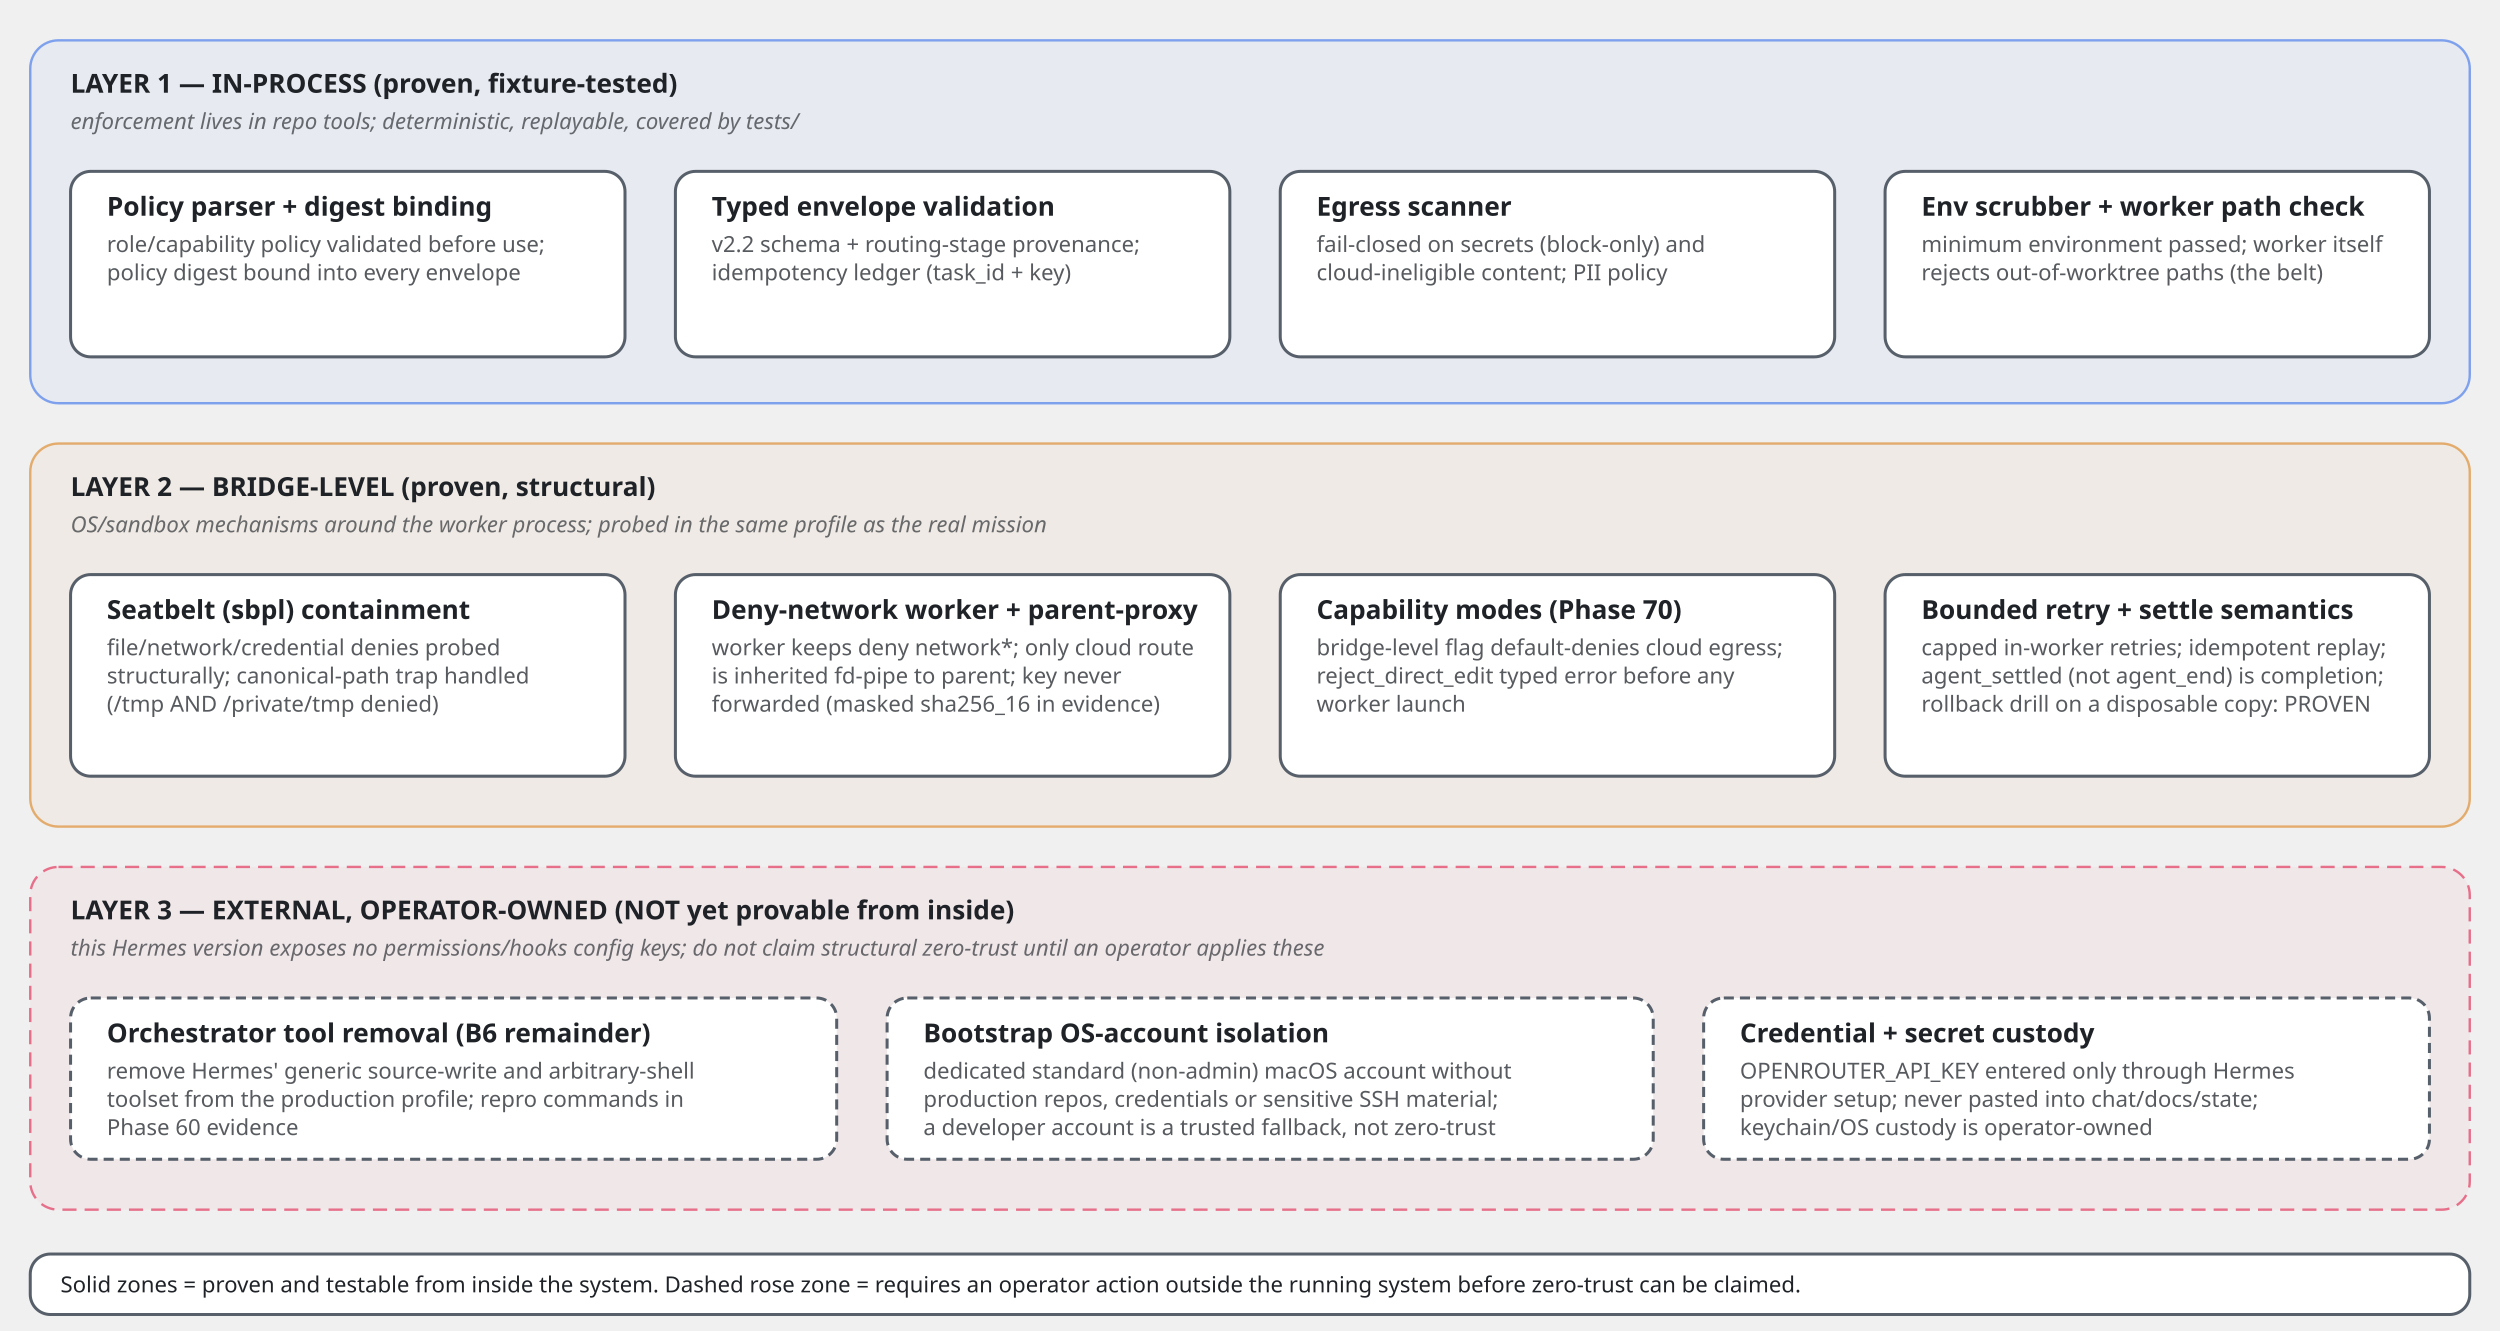
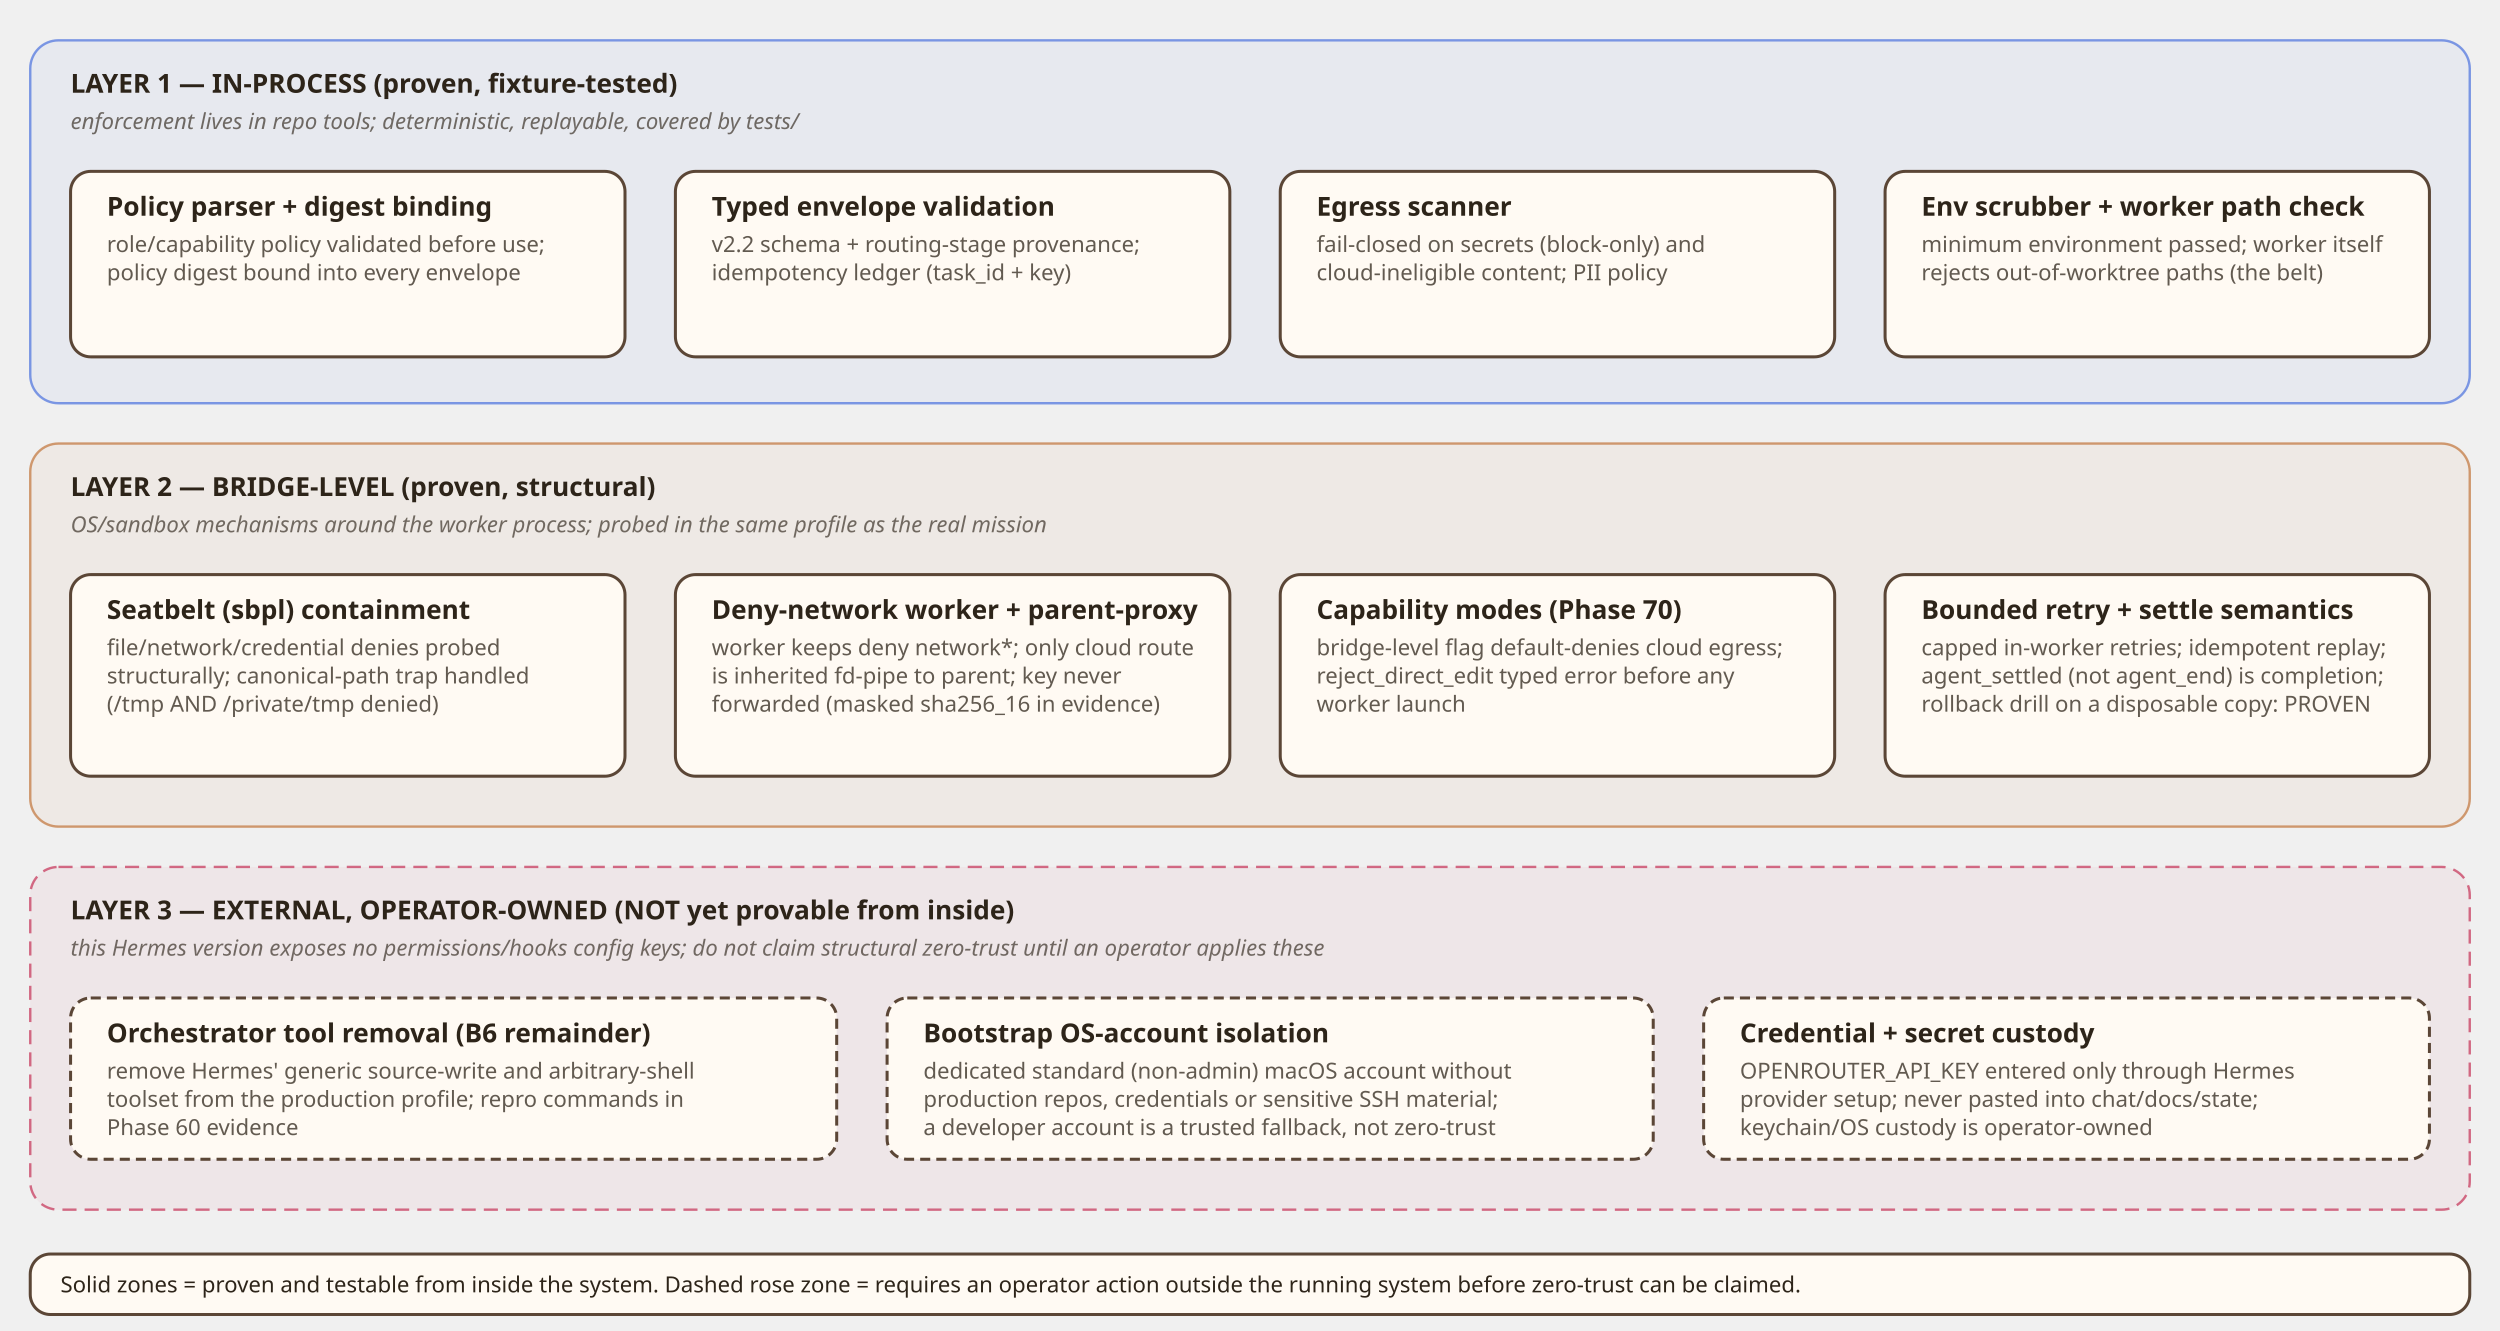
<svg xmlns="http://www.w3.org/2000/svg" viewBox="0 0 1240 660" role="img" aria-labelledby="t d" width="100%" style="color-scheme:light dark">
  <style>
    .zone{rx:14;stroke-width:1.2}
-     .box{fill:#ffffff;stroke:#57606a;stroke-width:1.5;rx:10}
+     .box{fill:#fffaf3;stroke:#5b4636;stroke-width:1.5;rx:10}
    .h{font:600 13px system-ui,sans-serif}
    .z{font:700 13px system-ui,sans-serif}
    .t{font:11px system-ui,sans-serif;opacity:.75}
    .lab{font:italic 11px system-ui,sans-serif;opacity:.65}
    .lg{font:11px system-ui,sans-serif}
-     text{fill:#1f2328}
-     .z1{fill:#2563eb;fill-opacity:.045;stroke:#2563eb;stroke-opacity:.55}
-     .z2{fill:#d97706;fill-opacity:.05;stroke:#d97706;stroke-opacity:.55}
-     .z3{fill:#e11d48;fill-opacity:.045;stroke:#e11d48;stroke-opacity:.6;stroke-dasharray:7 4}
+     text{fill:#2d2419}
+     .z1{fill:#1d4ed8;fill-opacity:.045;stroke:#1d4ed8;stroke-opacity:.55}
+     .z2{fill:#b45309;fill-opacity:.05;stroke:#b45309;stroke-opacity:.55}
+     .z3{fill:#be123c;fill-opacity:.045;stroke:#be123c;stroke-opacity:.6;stroke-dasharray:7 4}
    @media (prefers-color-scheme: dark){
-       text{fill:#e6edf3}
-       .box{fill:#161b22;stroke:#8b949e}
+       text{fill:#e8dccf}
+       .box{fill:#29241e;stroke:#a89784}
      .z1{fill:#316dca;fill-opacity:.13;stroke:#6ea0f0}
      .z2{fill:#bd7907;fill-opacity:.13;stroke:#d9a04a}
      .z3{fill:#be123c;fill-opacity:.14;stroke:#f08495}
+       .t,.lab{opacity:.88}
    }
  </style>
  <rect class="zone z1" x="15" y="20" width="1210" height="180" />
-   <text class="z" x="35" y="46" fill="#2563eb">LAYER 1 — IN-PROCESS (proven, fixture-tested)</text>
+   <text class="z" x="35" y="46" fill="#1d4ed8">LAYER 1 — IN-PROCESS (proven, fixture-tested)</text>
  <text class="lab" x="35" y="64">enforcement lives in repo tools; deterministic, replayable, covered by tests/</text>
  <rect class="box" x="35" y="85" width="275" height="92" />
  <text class="h" x="53" y="107">Policy parser + digest binding</text>
  <text class="t" x="53" y="125">role/capability policy validated before use;</text>
  <text class="t" x="53" y="139">policy digest bound into every envelope</text>
  <rect class="box" x="335" y="85" width="275" height="92" />
  <text class="h" x="353" y="107">Typed envelope validation</text>
  <text class="t" x="353" y="125">v2.2 schema + routing-stage provenance;</text>
  <text class="t" x="353" y="139">idempotency ledger (task_id + key)</text>
  <rect class="box" x="635" y="85" width="275" height="92" />
  <text class="h" x="653" y="107">Egress scanner</text>
  <text class="t" x="653" y="125">fail-closed on secrets (block-only) and</text>
  <text class="t" x="653" y="139">cloud-ineligible content; PII policy</text>
  <rect class="box" x="935" y="85" width="270" height="92" />
  <text class="h" x="953" y="107">Env scrubber + worker path check</text>
  <text class="t" x="953" y="125">minimum environment passed; worker itself</text>
  <text class="t" x="953" y="139">rejects out-of-worktree paths (the belt)</text>
  <rect class="zone z2" x="15" y="220" width="1210" height="190" />
-   <text class="z" x="35" y="246" fill="#d97706">LAYER 2 — BRIDGE-LEVEL (proven, structural)</text>
+   <text class="z" x="35" y="246" fill="#b45309">LAYER 2 — BRIDGE-LEVEL (proven, structural)</text>
  <text class="lab" x="35" y="264">OS/sandbox mechanisms around the worker process; probed in the same profile as the real mission</text>
  <rect class="box" x="35" y="285" width="275" height="100" />
  <text class="h" x="53" y="307">Seatbelt (sbpl) containment</text>
  <text class="t" x="53" y="325">file/network/credential denies probed</text>
  <text class="t" x="53" y="339">structurally; canonical-path trap handled</text>
  <text class="t" x="53" y="353">(/tmp AND /private/tmp denied)</text>
  <rect class="box" x="335" y="285" width="275" height="100" />
  <text class="h" x="353" y="307">Deny-network worker + parent-proxy</text>
  <text class="t" x="353" y="325">worker keeps deny network*; only cloud route</text>
  <text class="t" x="353" y="339">is inherited fd-pipe to parent; key never</text>
  <text class="t" x="353" y="353">forwarded (masked sha256_16 in evidence)</text>
  <rect class="box" x="635" y="285" width="275" height="100" />
  <text class="h" x="653" y="307">Capability modes (Phase 70)</text>
  <text class="t" x="653" y="325">bridge-level flag default-denies cloud egress;</text>
  <text class="t" x="653" y="339">reject_direct_edit typed error before any</text>
  <text class="t" x="653" y="353">worker launch</text>
  <rect class="box" x="935" y="285" width="270" height="100" />
  <text class="h" x="953" y="307">Bounded retry + settle semantics</text>
  <text class="t" x="953" y="325">capped in-worker retries; idempotent replay;</text>
  <text class="t" x="953" y="339">agent_settled (not agent_end) is completion;</text>
  <text class="t" x="953" y="353">rollback drill on a disposable copy: PROVEN</text>
  <rect class="zone z3" x="15" y="430" width="1210" height="170" />
-   <text class="z" x="35" y="456" fill="#e11d48">LAYER 3 — EXTERNAL, OPERATOR-OWNED (NOT yet provable from inside)</text>
+   <text class="z" x="35" y="456" fill="#be123c">LAYER 3 — EXTERNAL, OPERATOR-OWNED (NOT yet provable from inside)</text>
  <text class="lab" x="35" y="474">this Hermes version exposes no permissions/hooks config keys; do not claim structural zero-trust until an operator applies these</text>
  <rect class="box" x="35" y="495" width="380" height="80" stroke-dasharray="5 3" />
  <text class="h" x="53" y="517">Orchestrator tool removal (B6 remainder)</text>
  <text class="t" x="53" y="535">remove Hermes' generic source-write and arbitrary-shell</text>
  <text class="t" x="53" y="549">toolset from the production profile; repro commands in</text>
  <text class="t" x="53" y="563">Phase 60 evidence</text>
  <rect class="box" x="440" y="495" width="380" height="80" stroke-dasharray="5 3" />
  <text class="h" x="458" y="517">Bootstrap OS-account isolation</text>
  <text class="t" x="458" y="535">dedicated standard (non-admin) macOS account without</text>
  <text class="t" x="458" y="549">production repos, credentials or sensitive SSH material;</text>
  <text class="t" x="458" y="563">a developer account is a trusted fallback, not zero-trust</text>
  <rect class="box" x="845" y="495" width="360" height="80" stroke-dasharray="5 3" />
  <text class="h" x="863" y="517">Credential + secret custody</text>
  <text class="t" x="863" y="535">OPENROUTER_API_KEY entered only through Hermes</text>
  <text class="t" x="863" y="549">provider setup; never pasted into chat/docs/state;</text>
  <text class="t" x="863" y="563">keychain/OS custody is operator-owned</text>
  <rect class="box" x="15" y="622" width="1210" height="30" />
  <text class="lg" x="30" y="641">Solid zones = proven and testable from inside the system. Dashed rose zone = requires an operator action outside the running system before zero-trust can be claimed.</text>
</svg>
